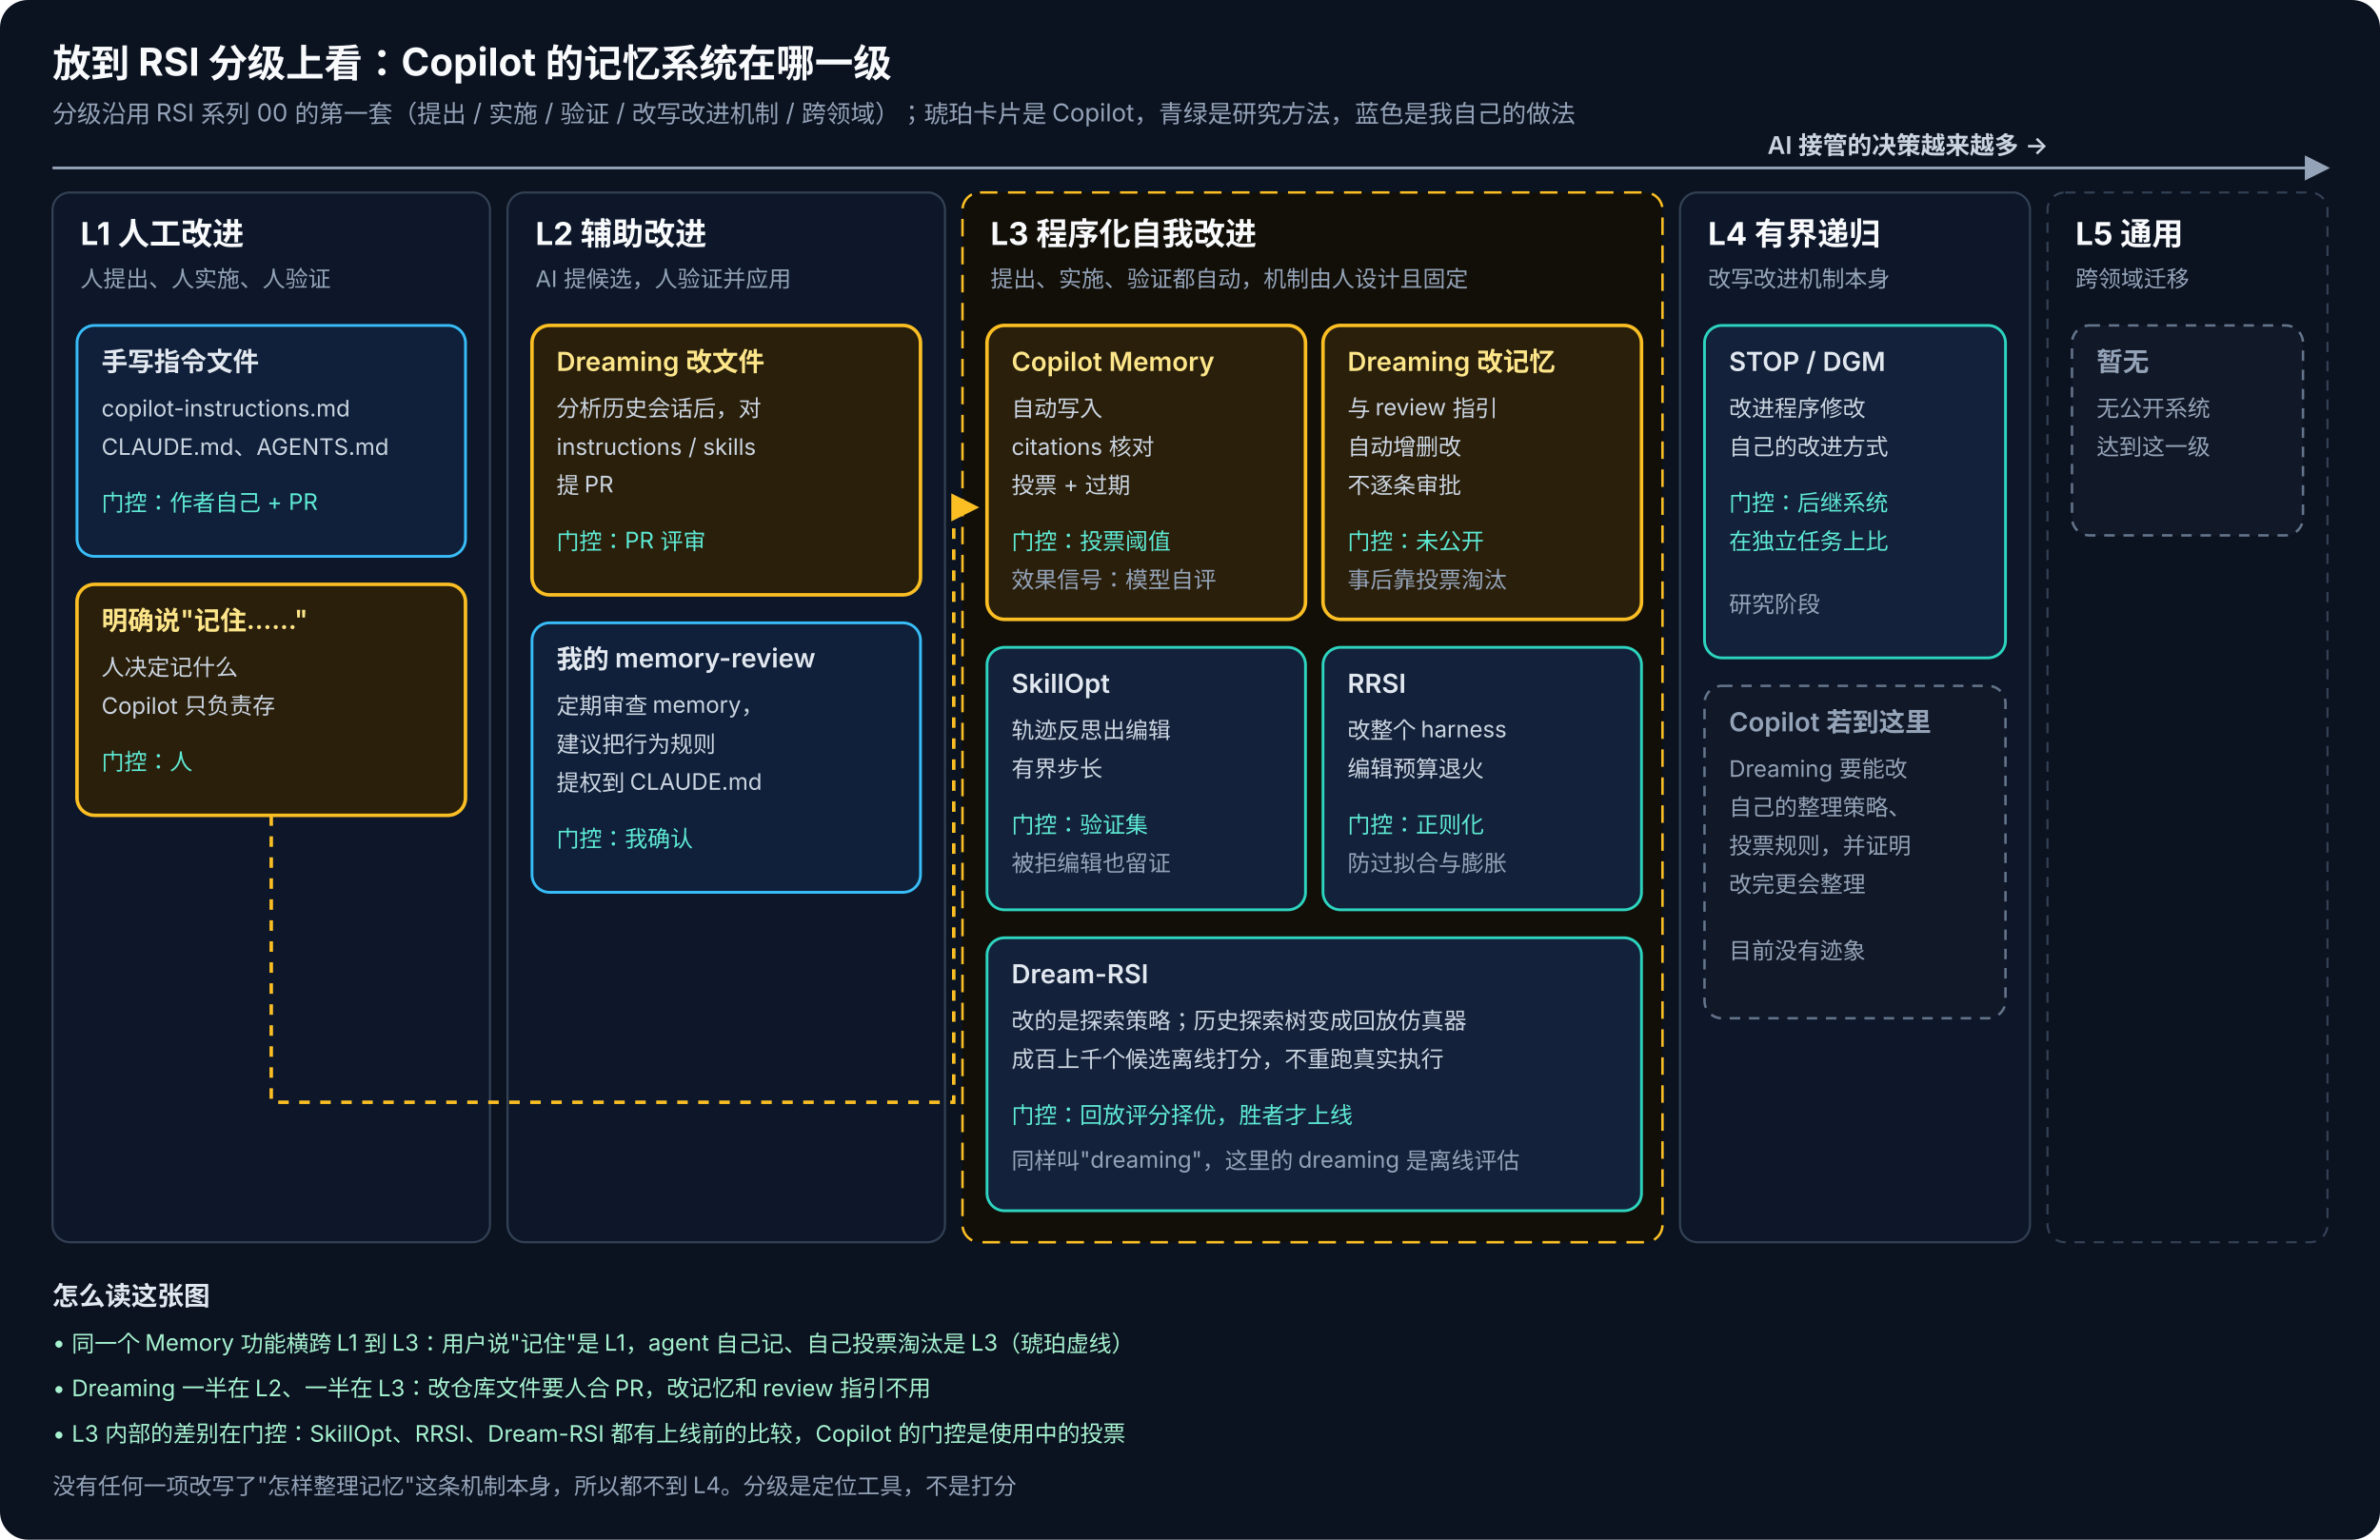
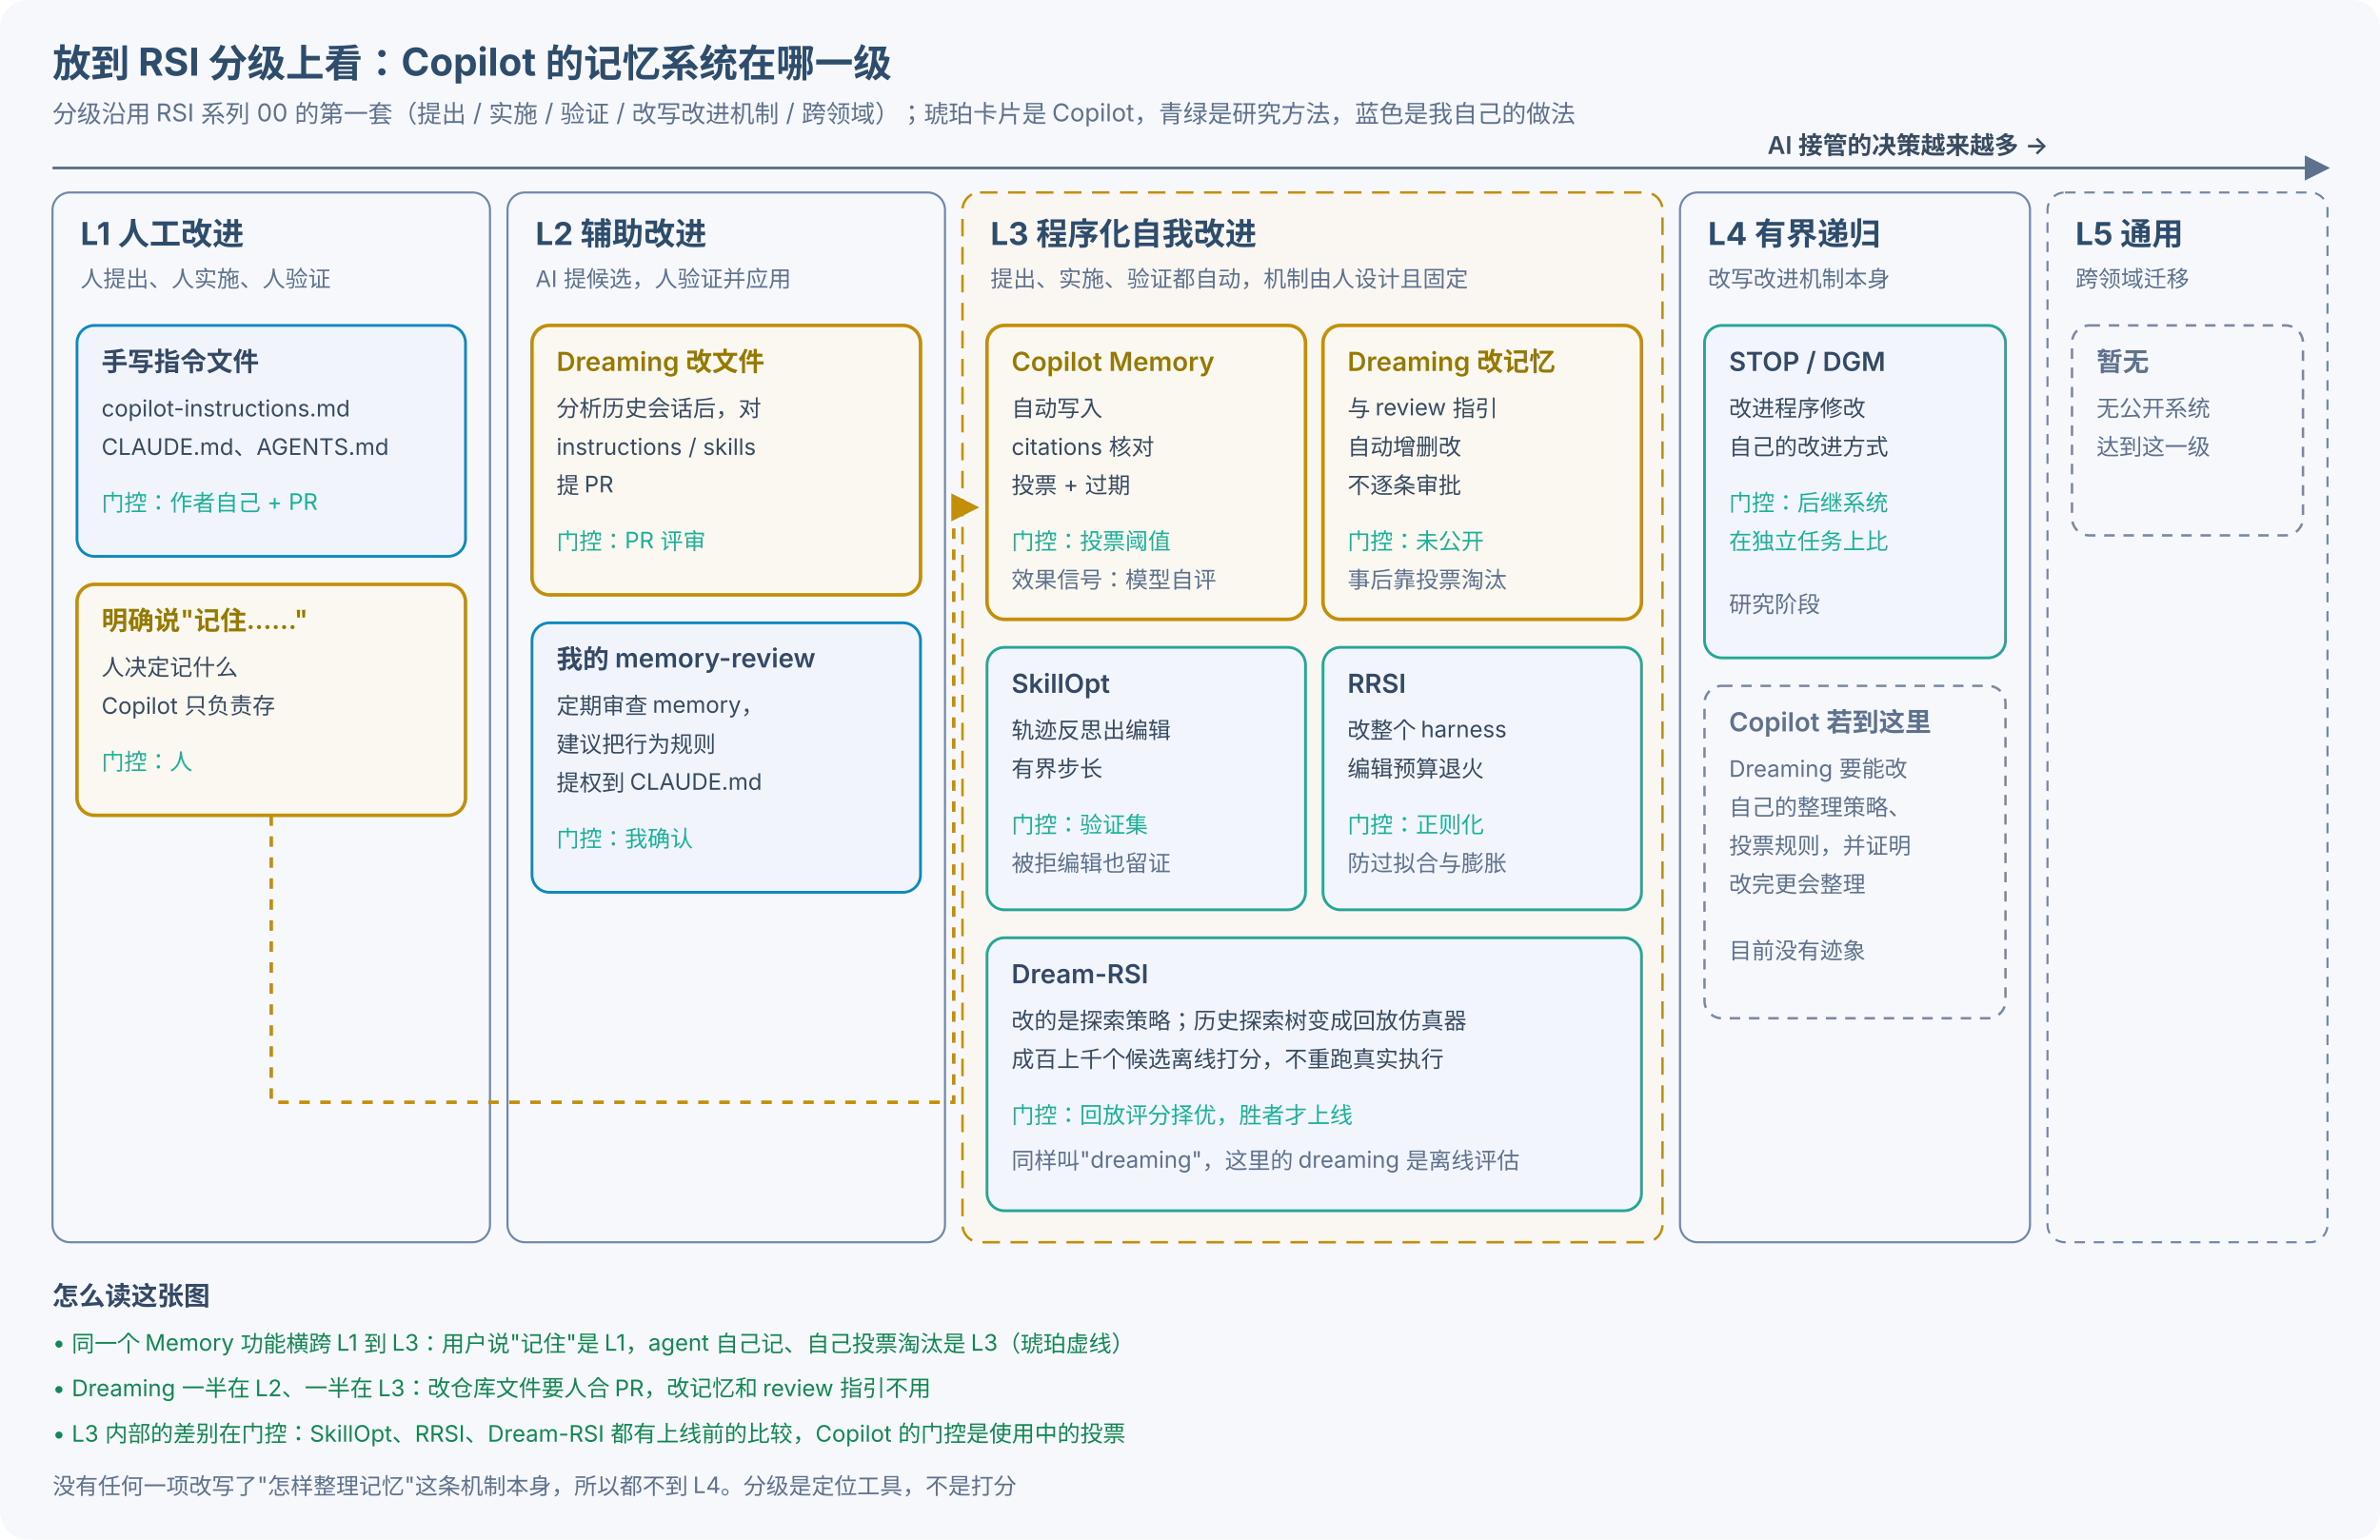
<svg xmlns="http://www.w3.org/2000/svg" viewBox="0 0 1360 880" width="1360" height="880" font-family="-apple-system, 'PingFang SC', 'Microsoft YaHei', 'Segoe UI', sans-serif">
  <defs>
    <marker id="arrGray" viewBox="0 0 10 10" refX="9" refY="5" markerWidth="9" markerHeight="9" orient="auto-start-reverse">
-       <path d="M0,0 L10,5 L0,10 z" fill="#94a3b8" />
+       <path d="M0,0 L10,5 L0,10 z" fill="#5e718d" />
    </marker>
    <marker id="arrA" viewBox="0 0 10 10" refX="9" refY="5" markerWidth="8" markerHeight="8" orient="auto-start-reverse">
-       <path d="M0,0 L10,5 L0,10 z" fill="#fbbf24" />
+       <path d="M0,0 L10,5 L0,10 z" fill="#c38f09" />
    </marker>
    <style>
-       .bg { fill: #0b1220; }
-       .col { fill: #0d1729; stroke: #334155; stroke-width: 1.2; }
-       .colNow { fill: #120f08; stroke: #fbbf24; stroke-width: 1.4; stroke-dasharray: 10 6; }
-       .colGray { fill: #0b1220; stroke: #334155; stroke-width: 1.2; stroke-dasharray: 6 5; }
-       .lv { fill: #f8fafc; font-size: 18px; font-weight: 700; }
-       .lvd { fill: #94a3b8; font-size: 13px; }
-       .card { fill: #13213a; stroke: #2dd4bf; stroke-width: 1.6; }
-       .cardA { fill: #2a1f0b; stroke: #fbbf24; stroke-width: 2; animation: pulse 2.4s ease-in-out infinite; }
-       .cardB { fill: #10203a; stroke: #38bdf8; stroke-width: 1.6; }
-       .cardG { fill: #111827; stroke: #64748b; stroke-width: 1.4; stroke-dasharray: 6 5; }
-       .h { fill: #e2e8f0; font-size: 15px; font-weight: 600; }
-       .hA { fill: #fde68a; font-size: 15px; font-weight: 600; }
-       .hG { fill: #94a3b8; font-size: 15px; font-weight: 600; }
-       .t { fill: #cbd5e1; font-size: 13px; }
-       .tGray { fill: #94a3b8; font-size: 13px; }
-       .gate { fill: #5eead4; font-size: 13px; }
-       .title { fill: #f8fafc; font-size: 22px; font-weight: 700; }
-       .sub { fill: #94a3b8; font-size: 14px; }
-       .axis { stroke: #94a3b8; stroke-width: 1.6; }
-       .ax { fill: #cbd5e1; font-size: 14px; font-weight: 600; }
-       .move { fill: none; stroke: #fbbf24; stroke-width: 2; stroke-dasharray: 6 6; animation: dash 1.4s linear infinite; }
-       .el { fill: #a7f3d0; font-size: 13px; }
+       .bg { fill: #f6f8fb; }
+       .col { fill: #f6f8fb; stroke: #7087a9; stroke-width: 1.2; }
+       .colNow { fill: #faf7f3; stroke: #c38f09; stroke-width: 1.4; stroke-dasharray: 10 6; }
+       .colGray { fill: #f6f8fb; stroke: #7087a9; stroke-width: 1.2; stroke-dasharray: 6 5; }
+       .lv { fill: #2e4c6b; font-size: 18px; font-weight: 700; }
+       .lvd { fill: #5e718d; font-size: 13px; }
+       .card { fill: #f2f5fb; stroke: #26a696; stroke-width: 1.6; }
+       .cardA { fill: #fbf8f1; stroke: #c38f09; stroke-width: 2; animation: pulse 2.4s ease-in-out infinite; }
+       .cardB { fill: #f1f5fb; stroke: #0c89c0; stroke-width: 1.6; }
+       .cardG { fill: #f6f8fb; stroke: #7a899f; stroke-width: 1.4; stroke-dasharray: 6 5; }
+       .h { fill: #344965; font-size: 15px; font-weight: 600; }
+       .hA { fill: #967903; font-size: 15px; font-weight: 600; }
+       .hG { fill: #5e718d; font-size: 15px; font-weight: 600; }
+       .t { fill: #384b61; font-size: 13px; }
+       .tGray { fill: #5e718d; font-size: 13px; }
+       .gate { fill: #1bb199; font-size: 13px; }
+       .title { fill: #2e4c6b; font-size: 22px; font-weight: 700; }
+       .sub { fill: #5e718d; font-size: 14px; }
+       .axis { stroke: #5e718d; stroke-width: 1.6; }
+       .ax { fill: #384b61; font-size: 14px; font-weight: 600; }
+       .move { fill: none; stroke: #c38f09; stroke-width: 2; stroke-dasharray: 6 6; animation: dash 1.4s linear infinite; }
+       .el { fill: #128751; font-size: 13px; }
      @keyframes dash { to { stroke-dashoffset: -24; } }
      @keyframes pulse { 0%,100% { stroke-opacity: 1; } 50% { stroke-opacity: 0.4; } }
    </style>
  </defs>
  <rect class="bg" width="1360" height="880" rx="16" />
  <text class="title" x="30" y="44">放到 RSI 分级上看：Copilot 的记忆系统在哪一级</text>
  <text class="sub" x="30" y="70">分级沿用 RSI 系列 00 的第一套（提出 / 实施 / 验证 / 改写改进机制 / 跨领域）；琥珀卡片是 Copilot，青绿是研究方法，蓝色是我自己的做法</text>
  <line class="axis" x1="30" y1="96" x2="1330" y2="96" marker-end="url(#arrGray)" />
  <text class="ax" x="1010" y="88">AI 接管的决策越来越多 →</text>
  <rect class="col" x="30" y="110" width="250" height="600" rx="10" />
  <text class="lv" x="46" y="140">L1 人工改进</text>
  <text class="lvd" x="46" y="164">人提出、人实施、人验证</text>
  <rect class="col" x="290" y="110" width="250" height="600" rx="10" />
  <text class="lv" x="306" y="140">L2 辅助改进</text>
  <text class="lvd" x="306" y="164">AI 提候选，人验证并应用</text>
  <rect class="colNow" x="550" y="110" width="400" height="600" rx="10" />
  <text class="lv" x="566" y="140">L3 程序化自我改进</text>
  <text class="lvd" x="566" y="164">提出、实施、验证都自动，机制由人设计且固定</text>
  <rect class="col" x="960" y="110" width="200" height="600" rx="10" />
  <text class="lv" x="976" y="140">L4 有界递归</text>
  <text class="lvd" x="976" y="164">改写改进机制本身</text>
  <rect class="colGray" x="1170" y="110" width="160" height="600" rx="10" />
  <text class="lv" x="1186" y="140">L5 通用</text>
  <text class="lvd" x="1186" y="164">跨领域迁移</text>
  <rect class="cardB" x="44" y="186" width="222" height="132" rx="10" />
  <text class="h" x="58" y="212">手写指令文件</text>
  <text class="t" x="58" y="238">copilot-instructions.md</text>
  <text class="t" x="58" y="260">CLAUDE.md、AGENTS.md</text>
  <text class="gate" x="58" y="292">门控：作者自己 + PR</text>
  <rect class="cardA" x="44" y="334" width="222" height="132" rx="10" />
  <text class="hA" x="58" y="360">明确说"记住……"</text>
  <text class="t" x="58" y="386">人决定记什么</text>
  <text class="t" x="58" y="408">Copilot 只负责存</text>
  <text class="gate" x="58" y="440">门控：人</text>
  <rect class="cardA" x="304" y="186" width="222" height="154" rx="10" />
  <text class="hA" x="318" y="212">Dreaming 改文件</text>
  <text class="t" x="318" y="238">分析历史会话后，对</text>
  <text class="t" x="318" y="260">instructions / skills</text>
  <text class="t" x="318" y="282">提 PR</text>
  <text class="gate" x="318" y="314">门控：PR 评审</text>
  <rect class="cardB" x="304" y="356" width="222" height="154" rx="10" />
  <text class="h" x="318" y="382">我的 memory-review</text>
  <text class="t" x="318" y="408">定期审查 memory，</text>
  <text class="t" x="318" y="430">建议把行为规则</text>
  <text class="t" x="318" y="452">提权到 CLAUDE.md</text>
  <text class="gate" x="318" y="484">门控：我确认</text>
  <rect class="cardA" x="564" y="186" width="182" height="168" rx="10" />
  <text class="hA" x="578" y="212">Copilot Memory</text>
  <text class="t" x="578" y="238">自动写入</text>
  <text class="t" x="578" y="260">citations 核对</text>
  <text class="t" x="578" y="282">投票 + 过期</text>
  <text class="gate" x="578" y="314">门控：投票阈值</text>
  <text class="tGray" x="578" y="336">效果信号：模型自评</text>
  <rect class="cardA" x="756" y="186" width="182" height="168" rx="10" />
  <text class="hA" x="770" y="212">Dreaming 改记忆</text>
  <text class="t" x="770" y="238">与 review 指引</text>
  <text class="t" x="770" y="260">自动增删改</text>
  <text class="t" x="770" y="282">不逐条审批</text>
  <text class="gate" x="770" y="314">门控：未公开</text>
  <text class="tGray" x="770" y="336">事后靠投票淘汰</text>
  <rect class="card" x="564" y="370" width="182" height="150" rx="10" />
  <text class="h" x="578" y="396">SkillOpt</text>
  <text class="t" x="578" y="422">轨迹反思出编辑</text>
  <text class="t" x="578" y="444">有界步长</text>
  <text class="gate" x="578" y="476">门控：验证集</text>
  <text class="tGray" x="578" y="498">被拒编辑也留证</text>
  <rect class="card" x="756" y="370" width="182" height="150" rx="10" />
  <text class="h" x="770" y="396">RRSI</text>
  <text class="t" x="770" y="422">改整个 harness</text>
  <text class="t" x="770" y="444">编辑预算退火</text>
  <text class="gate" x="770" y="476">门控：正则化</text>
  <text class="tGray" x="770" y="498">防过拟合与膨胀</text>
  <rect class="card" x="564" y="536" width="374" height="156" rx="10" />
  <text class="h" x="578" y="562">Dream-RSI</text>
  <text class="t" x="578" y="588">改的是探索策略；历史探索树变成回放仿真器</text>
  <text class="t" x="578" y="610">成百上千个候选离线打分，不重跑真实执行</text>
  <text class="gate" x="578" y="642">门控：回放评分择优，胜者才上线</text>
  <text class="tGray" x="578" y="668">同样叫"dreaming"，这里的 dreaming 是离线评估</text>
  <rect class="card" x="974" y="186" width="172" height="190" rx="10" />
  <text class="h" x="988" y="212">STOP / DGM</text>
  <text class="t" x="988" y="238">改进程序修改</text>
  <text class="t" x="988" y="260">自己的改进方式</text>
  <text class="gate" x="988" y="292">门控：后继系统</text>
  <text class="gate" x="988" y="314">在独立任务上比</text>
  <text class="tGray" x="988" y="350">研究阶段</text>
  <rect class="cardG" x="974" y="392" width="172" height="190" rx="10" />
  <text class="hG" x="988" y="418">Copilot 若到这里</text>
  <text class="tGray" x="988" y="444">Dreaming 要能改</text>
  <text class="tGray" x="988" y="466">自己的整理策略、</text>
  <text class="tGray" x="988" y="488">投票规则，并证明</text>
  <text class="tGray" x="988" y="510">改完更会整理</text>
  <text class="tGray" x="988" y="548">目前没有迹象</text>
  <rect class="cardG" x="1184" y="186" width="132" height="120" rx="10" />
  <text class="hG" x="1198" y="212">暂无</text>
  <text class="tGray" x="1198" y="238">无公开系统</text>
  <text class="tGray" x="1198" y="260">达到这一级</text>
  <path class="move" d="M 155 466 L 155 630 L 545 630 L 545 290 L 558 290" marker-end="url(#arrA)" />
  <text class="h" x="30" y="746">怎么读这张图</text>
  <text class="el" x="30" y="772">• 同一个 Memory 功能横跨 L1 到 L3：用户说"记住"是 L1，agent 自己记、自己投票淘汰是 L3（琥珀虚线）</text>
  <text class="el" x="30" y="798">• Dreaming 一半在 L2、一半在 L3：改仓库文件要人合 PR，改记忆和 review 指引不用</text>
  <text class="el" x="30" y="824">• L3 内部的差别在门控：SkillOpt、RRSI、Dream-RSI 都有上线前的比较，Copilot 的门控是使用中的投票</text>
  <text class="tGray" x="30" y="854">没有任何一项改写了"怎样整理记忆"这条机制本身，所以都不到 L4。分级是定位工具，不是打分</text>
</svg>
